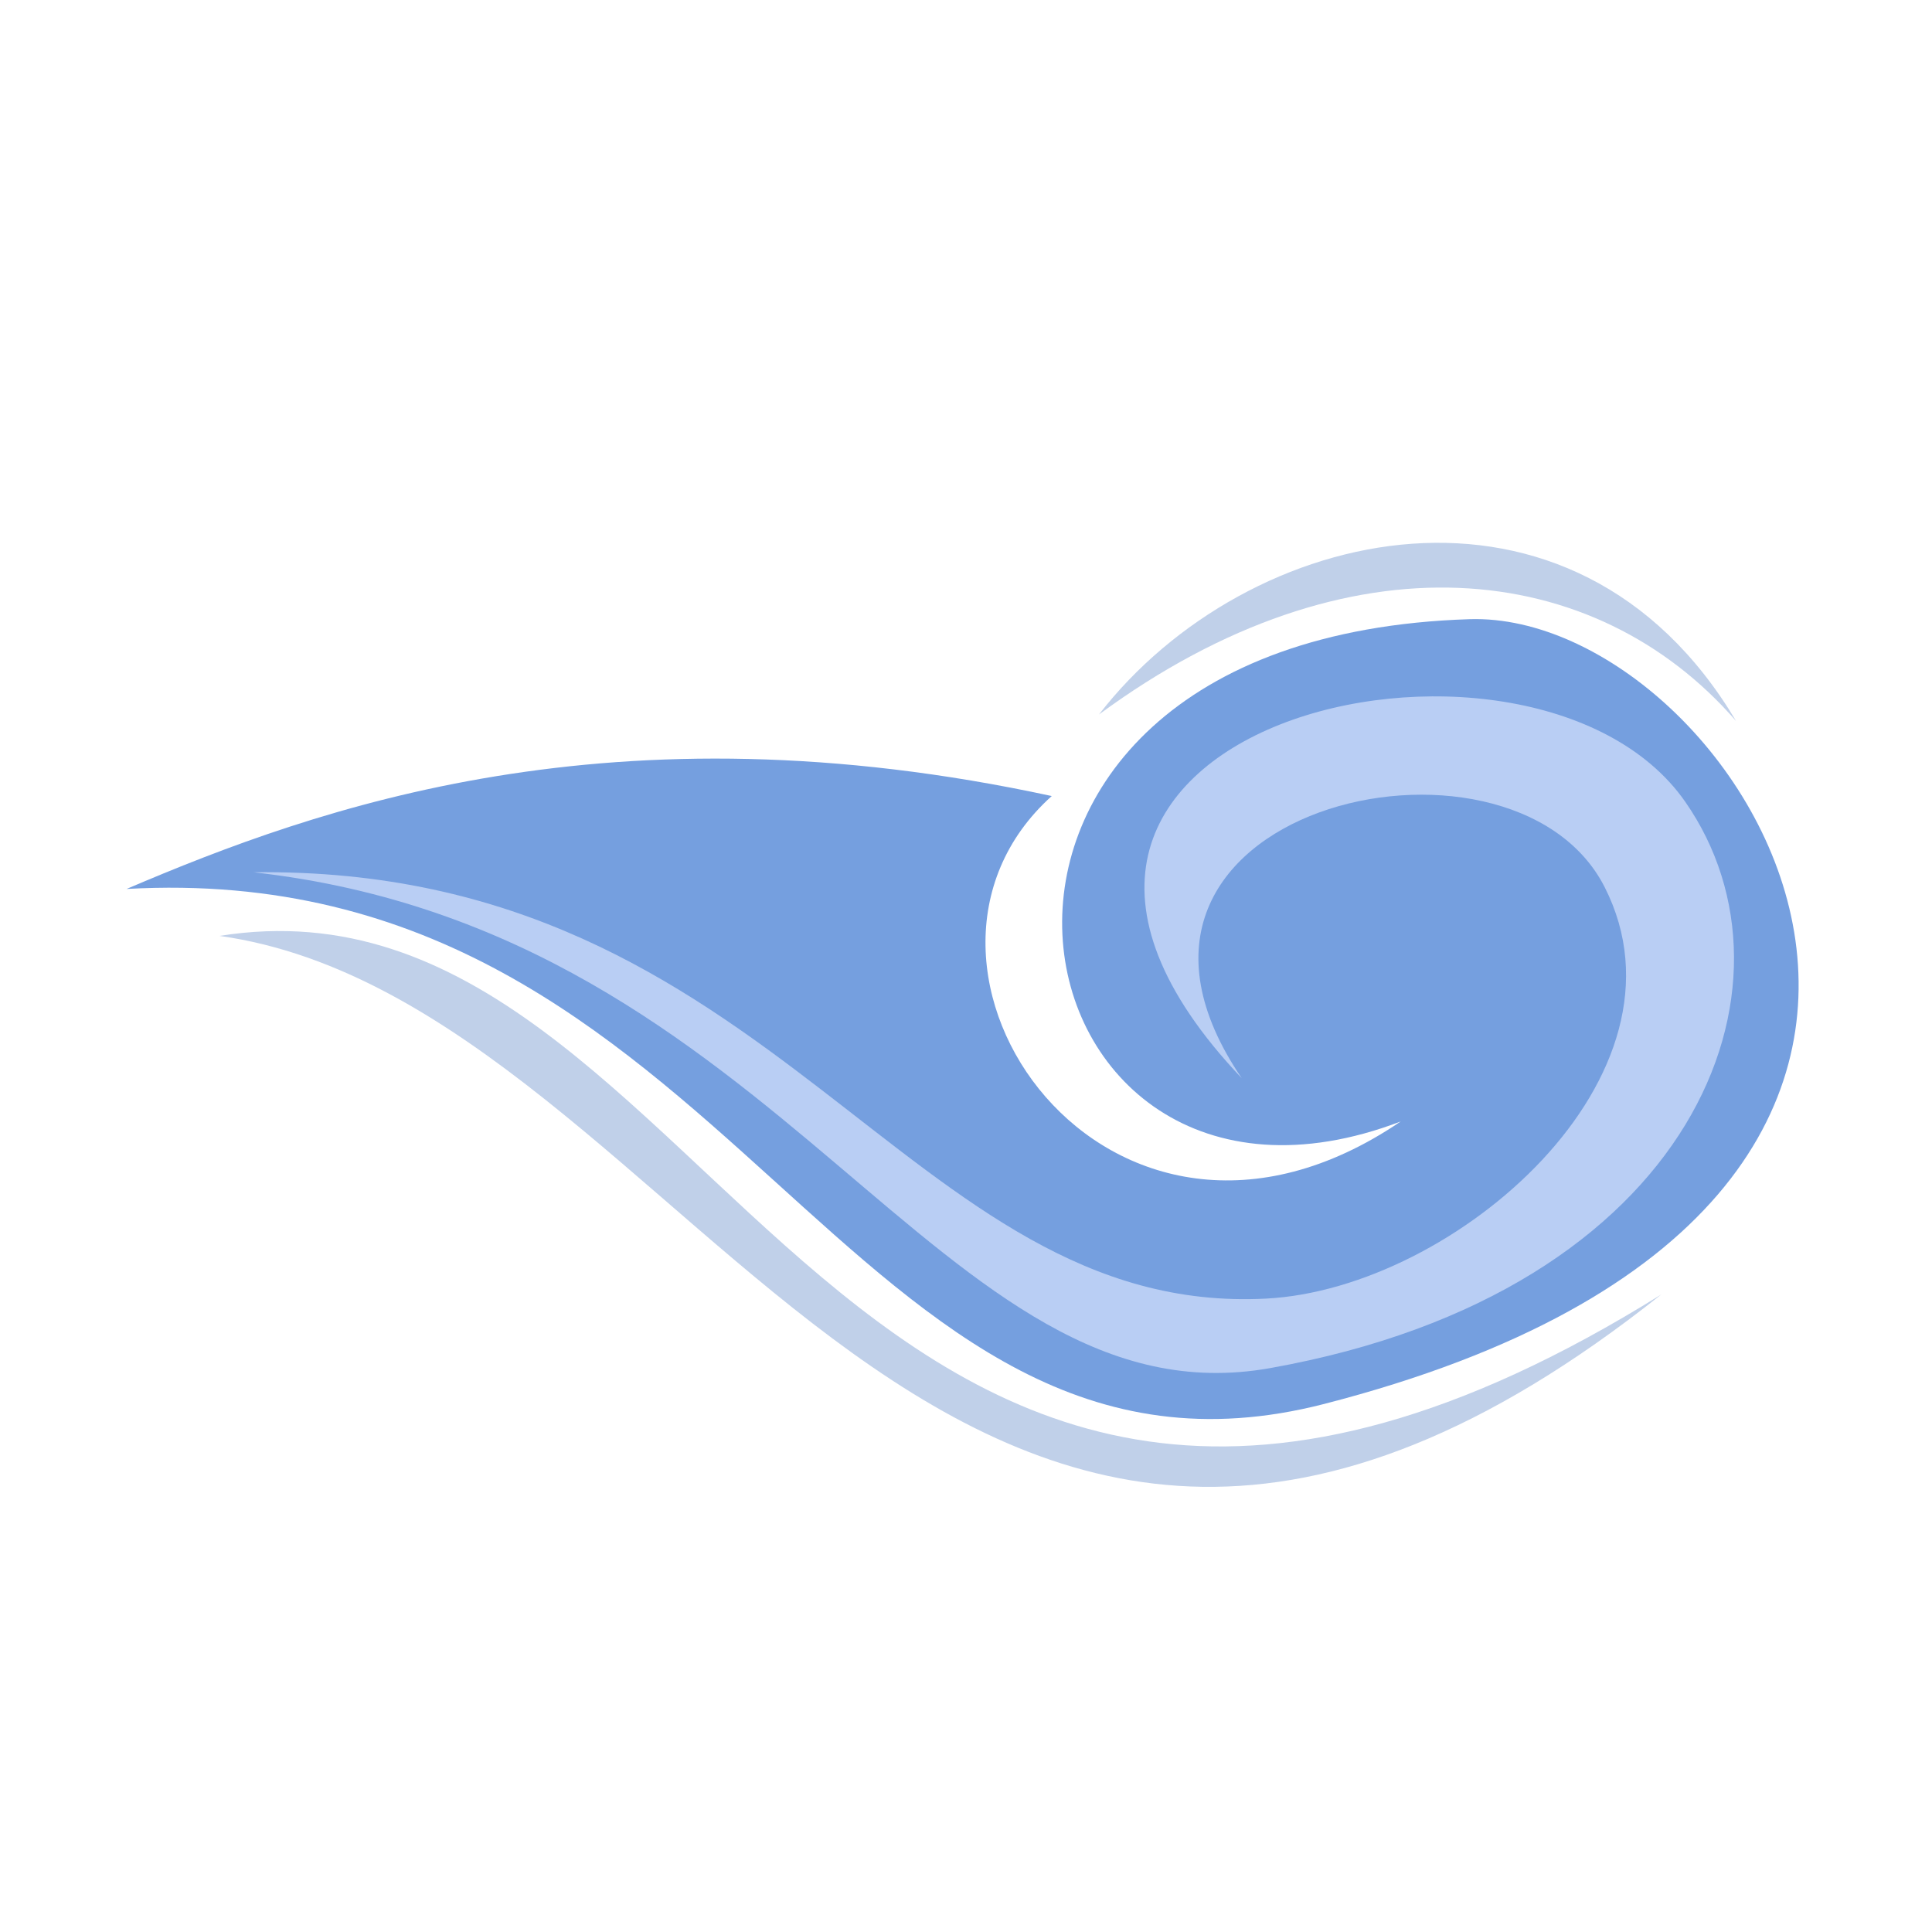
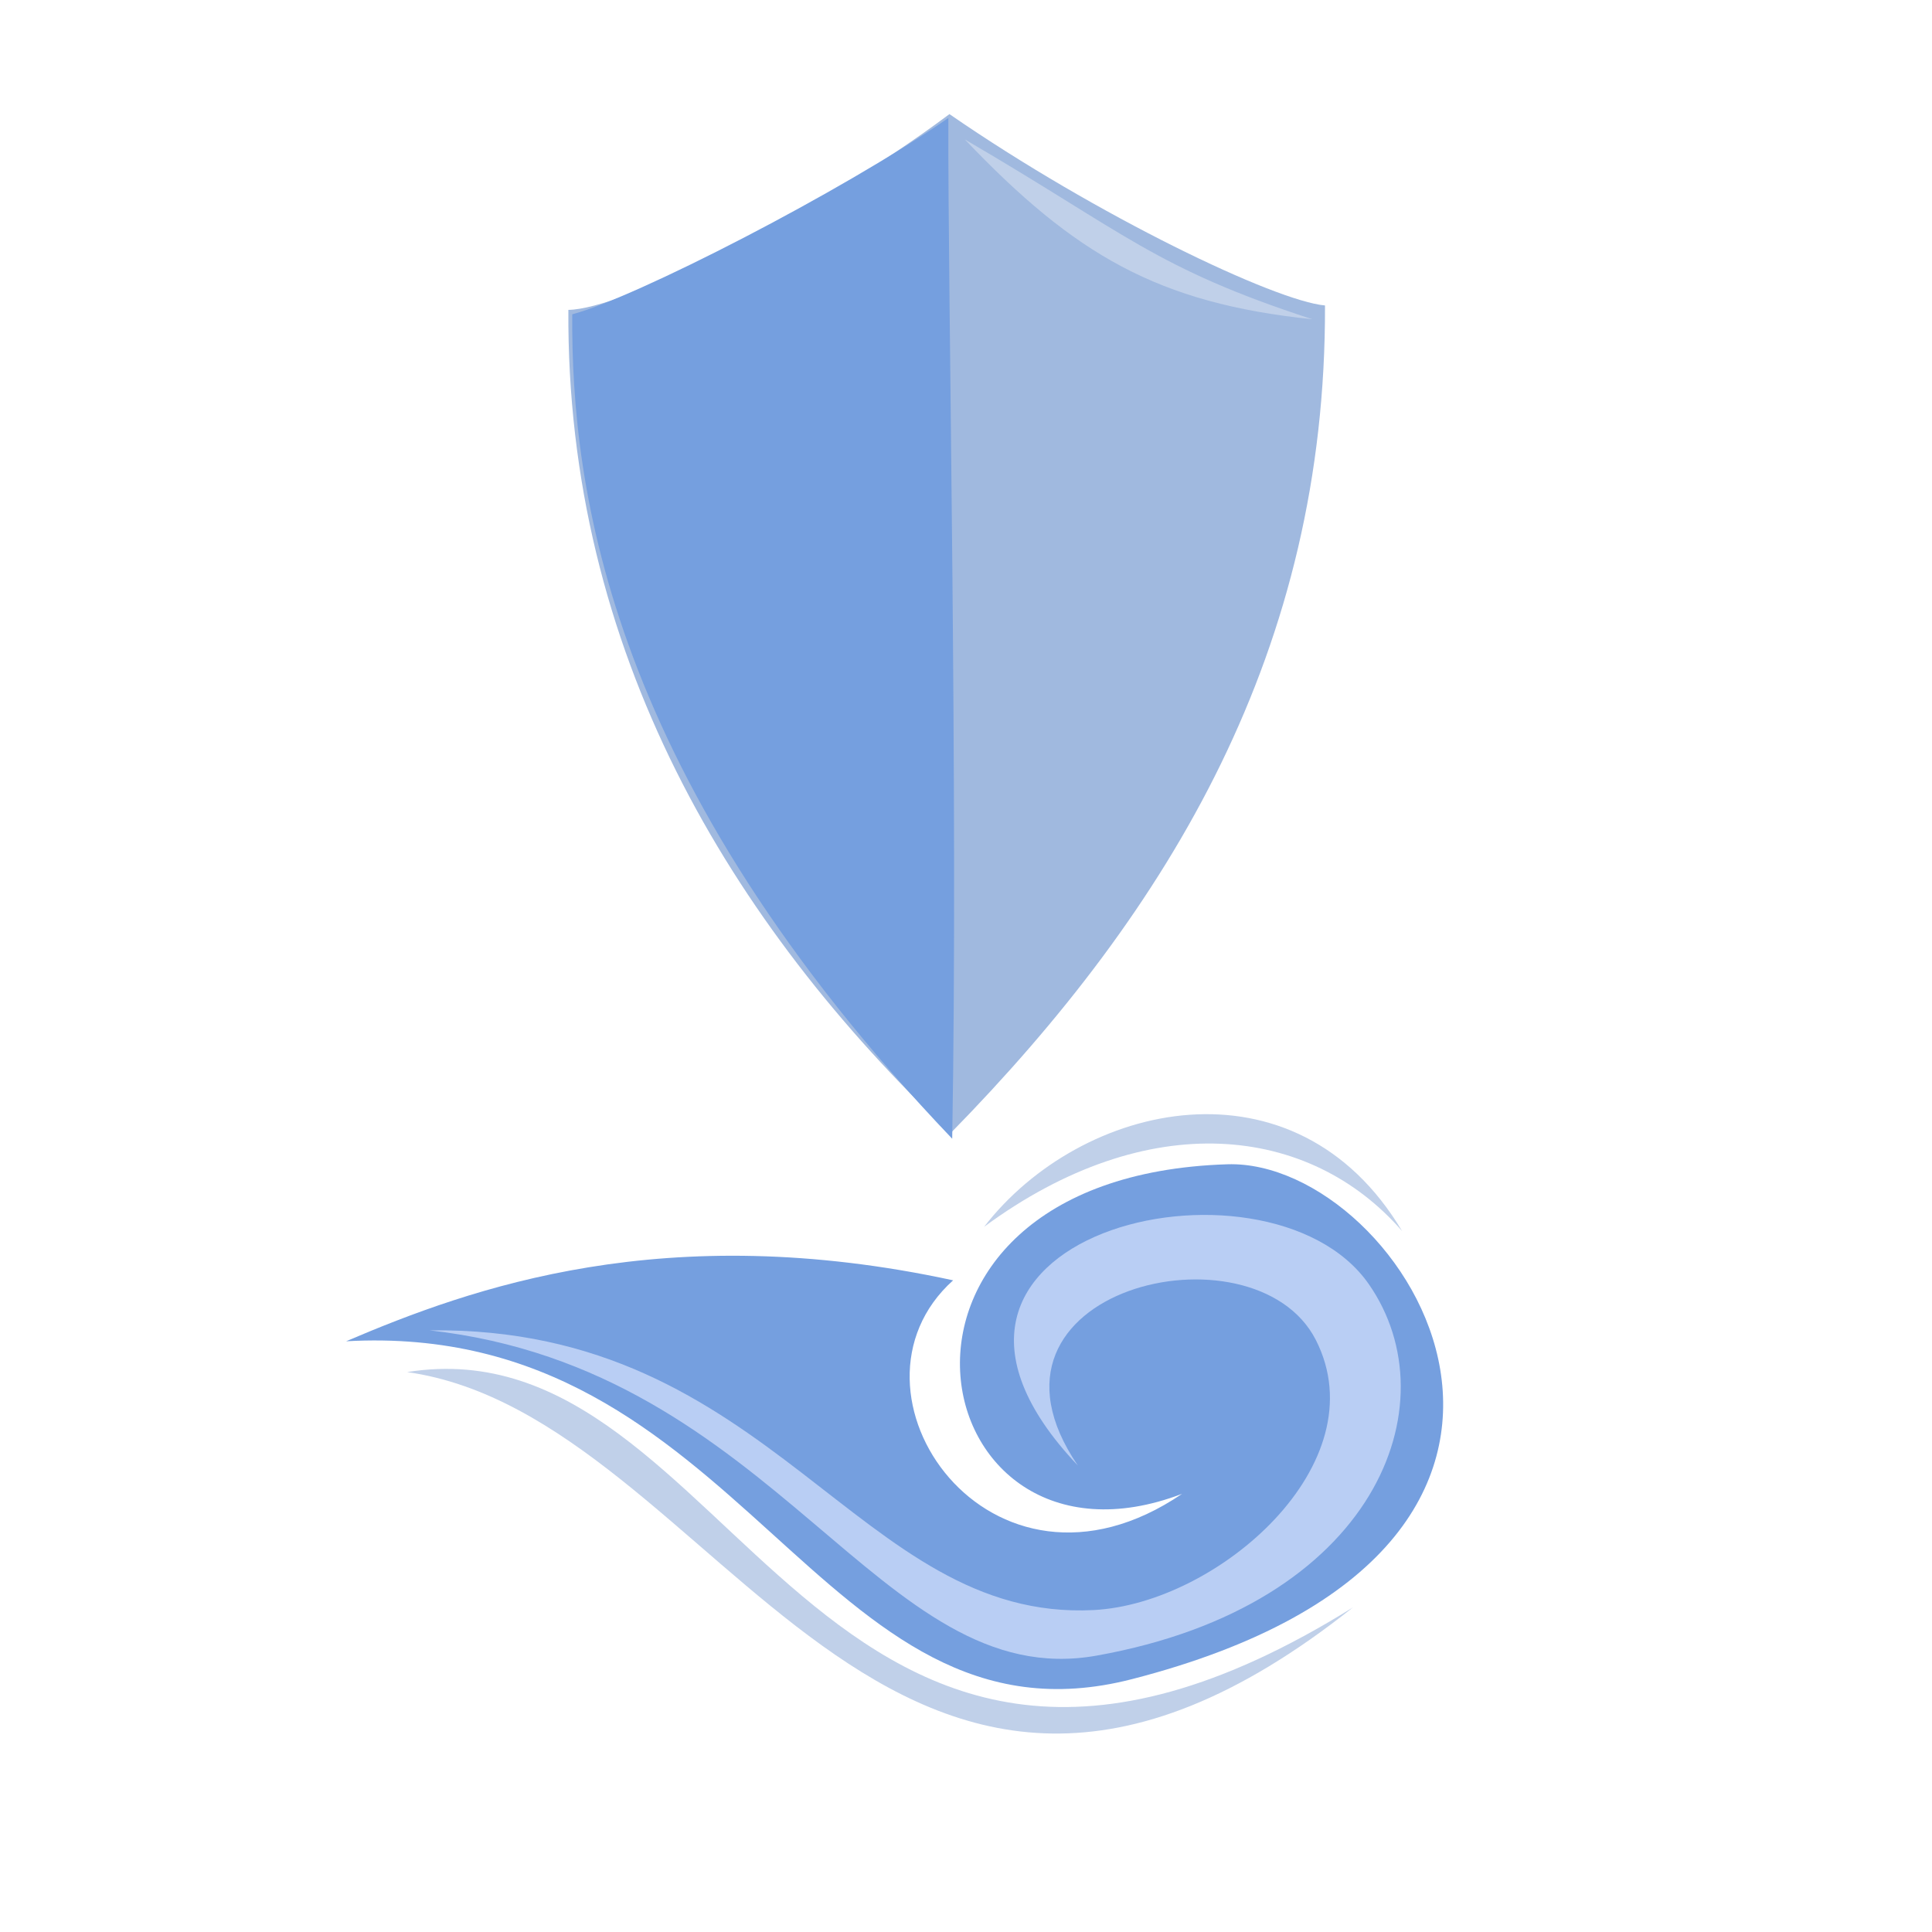
<svg xmlns="http://www.w3.org/2000/svg" viewBox="0 0 256 256" id="svg2" version="1.1">
  <style id="style3">
    svg { cursor: pointer;}
  </style>
  <defs id="defs4">
-     </defs>
+     <pattern y="0" x="0" height="6" width="6" patternUnits="userSpaceOnUse" id="EMFhbasepattern" />
+   </defs>
  <g id="layer2" style="display:inline">
-     <path style="fill:#759fdf;fill-opacity:1;fill-rule:evenodd;stroke:none;stroke-width:1px;stroke-linecap:butt;stroke-linejoin:miter;stroke-opacity:1" d="M 16.769,117.791 C 97.038,113.289 112.086,202.326 175.437,186.036 280.065,159.133 230.518,80.921 194.74,82.045 116.114,84.515 132.508,168.867 185.603,148.6 146.783,174.976 114.373,127.934 139.362,105.48 81.133,92.885 42.134,106.961 16.769,117.791 Z" id="path4179" />
-     <path style="display:inline;fill:#c0d0e9;fill-opacity:1;fill-rule:evenodd;stroke:none;stroke-width:1px;stroke-linecap:butt;stroke-linejoin:miter;stroke-opacity:1" d="M 145.62,94.673 C 178.786,70.264 211.378,74.059 230.041,95.543 208.527,59.402 165.228,69.319 145.62,94.673 Z" id="path4239-9-7" />
-     <path style="display:inline;fill:#c0d0e9;fill-opacity:1;fill-rule:evenodd;stroke:none;stroke-width:1px;stroke-linecap:butt;stroke-linejoin:miter;stroke-opacity:1" d="M 220.129,171.523 C 111.358,239.31 95.759,113.358 29.09,124.011 92.188,132.891 125.761,246.574 220.129,171.523 Z" id="path4239-9-7-8" />
-     <path style="fill:#b9cef4;fill-opacity:1;fill-rule:evenodd;stroke:none;stroke-width:1px;stroke-linecap:butt;stroke-linejoin:miter;stroke-opacity:1" d="m 33.584,115.581 c 70.444,7.855 90.853,73.534 134.736,65.697 56.469,-10.085 71.837,-50.846 54.983,-75.038 -20.485,-29.405 -103.117,-10.111 -58.758,36.637 -24.33,-35.704 35.657,-49.789 48.083,-25.324 12.665,24.936 -19.748,53.223 -44.876,54.52 -47.647,2.459 -64.676,-57.387 -134.169,-56.492 z" id="path4217" />
+     <g id="g4164" transform="matrix(0.6561,0,0,0.6561,34.85908,100.4434)">
+       <path id="path4179" d="M 16.769,117.791 C 97.038,113.289 112.086,202.326 175.437,186.036 280.065,159.133 230.518,80.921 194.74,82.045 116.114,84.515 132.508,168.867 185.603,148.6 146.783,174.976 114.373,127.934 139.362,105.48 81.133,92.885 42.134,106.961 16.769,117.791 Z" style="fill:#759fdf;fill-opacity:1;fill-rule:evenodd;stroke:none;stroke-width:1px;stroke-linecap:butt;stroke-linejoin:miter;stroke-opacity:1" />
+       <path id="path4239-9-7" d="M 145.62,94.673 C 178.786,70.264 211.378,74.059 230.041,95.543 208.527,59.402 165.228,69.319 145.62,94.673 Z" style="display:inline;fill:#c0d0e9;fill-opacity:1;fill-rule:evenodd;stroke:none;stroke-width:1px;stroke-linecap:butt;stroke-linejoin:miter;stroke-opacity:1" />
+       <path id="path4239-9-7-8" d="M 220.129,171.523 C 111.358,239.31 95.759,113.358 29.09,124.011 92.188,132.891 125.761,246.574 220.129,171.523 Z" style="display:inline;fill:#c0d0e9;fill-opacity:1;fill-rule:evenodd;stroke:none;stroke-width:1px;stroke-linecap:butt;stroke-linejoin:miter;stroke-opacity:1" />
+       <path id="path4217" d="m 33.584,115.581 c 70.444,7.855 90.853,73.534 134.736,65.697 56.469,-10.085 71.837,-50.846 54.983,-75.038 -20.485,-29.405 -103.117,-10.111 -58.758,36.637 -24.33,-35.704 35.657,-49.789 48.083,-25.324 12.665,24.936 -19.748,53.223 -44.876,54.52 -47.647,2.459 -64.676,-57.387 -134.169,-56.492 z" style="fill:#b9cef4;fill-opacity:1;fill-rule:evenodd;stroke:none;stroke-width:1px;stroke-linecap:butt;stroke-linejoin:miter;stroke-opacity:1" />
+     </g>
+     <path id="path4175" d="M 125.952,150.157 C 96.796,122.389 75.021,86.291 75.313,41.06 c 7.015,-0.073 32.006,-12.13 50.493,-25.941 19.584,13.518 43.186,24.772 49.763,25.356 0.146,45.524 -20.387,79.868 -49.617,109.682 z" style="fill:#a0b9df;fill-opacity:1;fill-rule:evenodd;stroke:none" />
+     <path id="path4177" d="M 127.852,18.48 C 149.043,30.829 152.989,35.506 173.888,42.302 153.428,40.183 142.394,33.752 127.852,18.48 Z" style="fill:#c0d0e9;fill-opacity:1;fill-rule:evenodd;stroke:none" />
+     <path id="path4179-4" d="M 75.825,41.644 C 84.009,39.525 111.557,25.422 125.66,15.63 125.587,39.306 126.975,105.656 126.172,150.888 80.72,103.244 75.678,64.881 75.825,41.644 Z" style="fill:#759fdf;fill-opacity:1;fill-rule:evenodd;stroke:none" />
  </g>
</svg>
